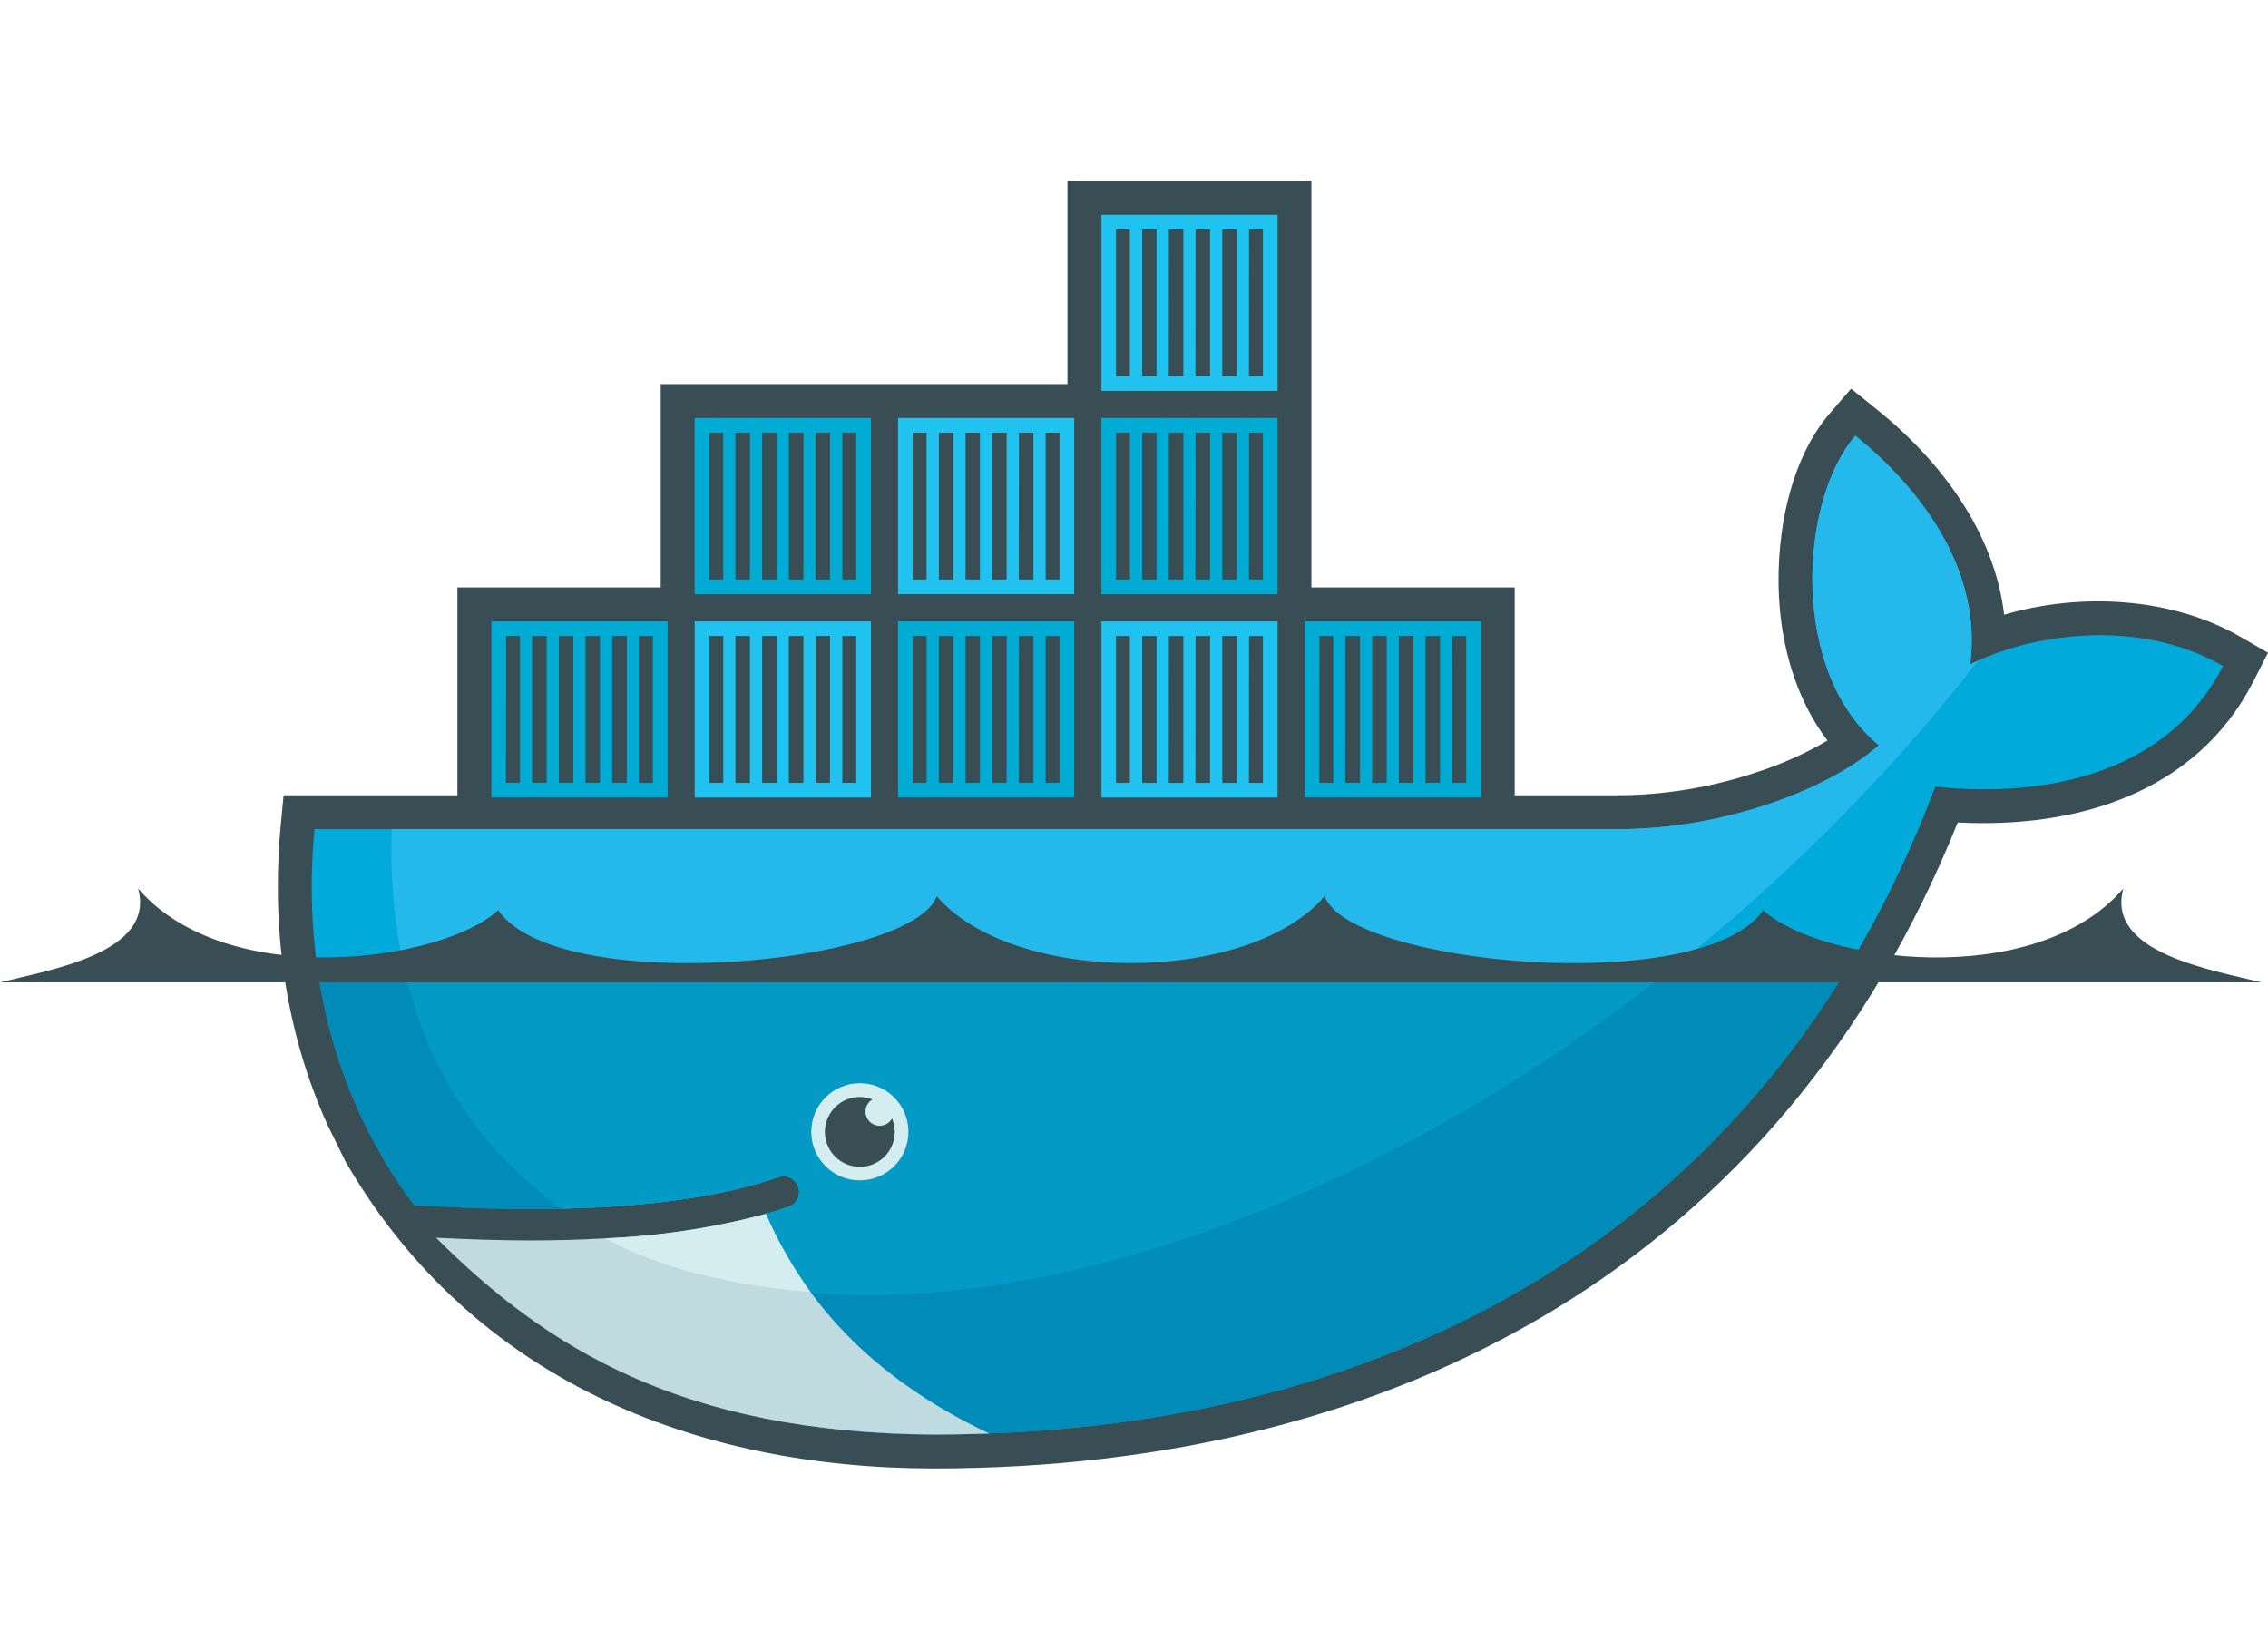
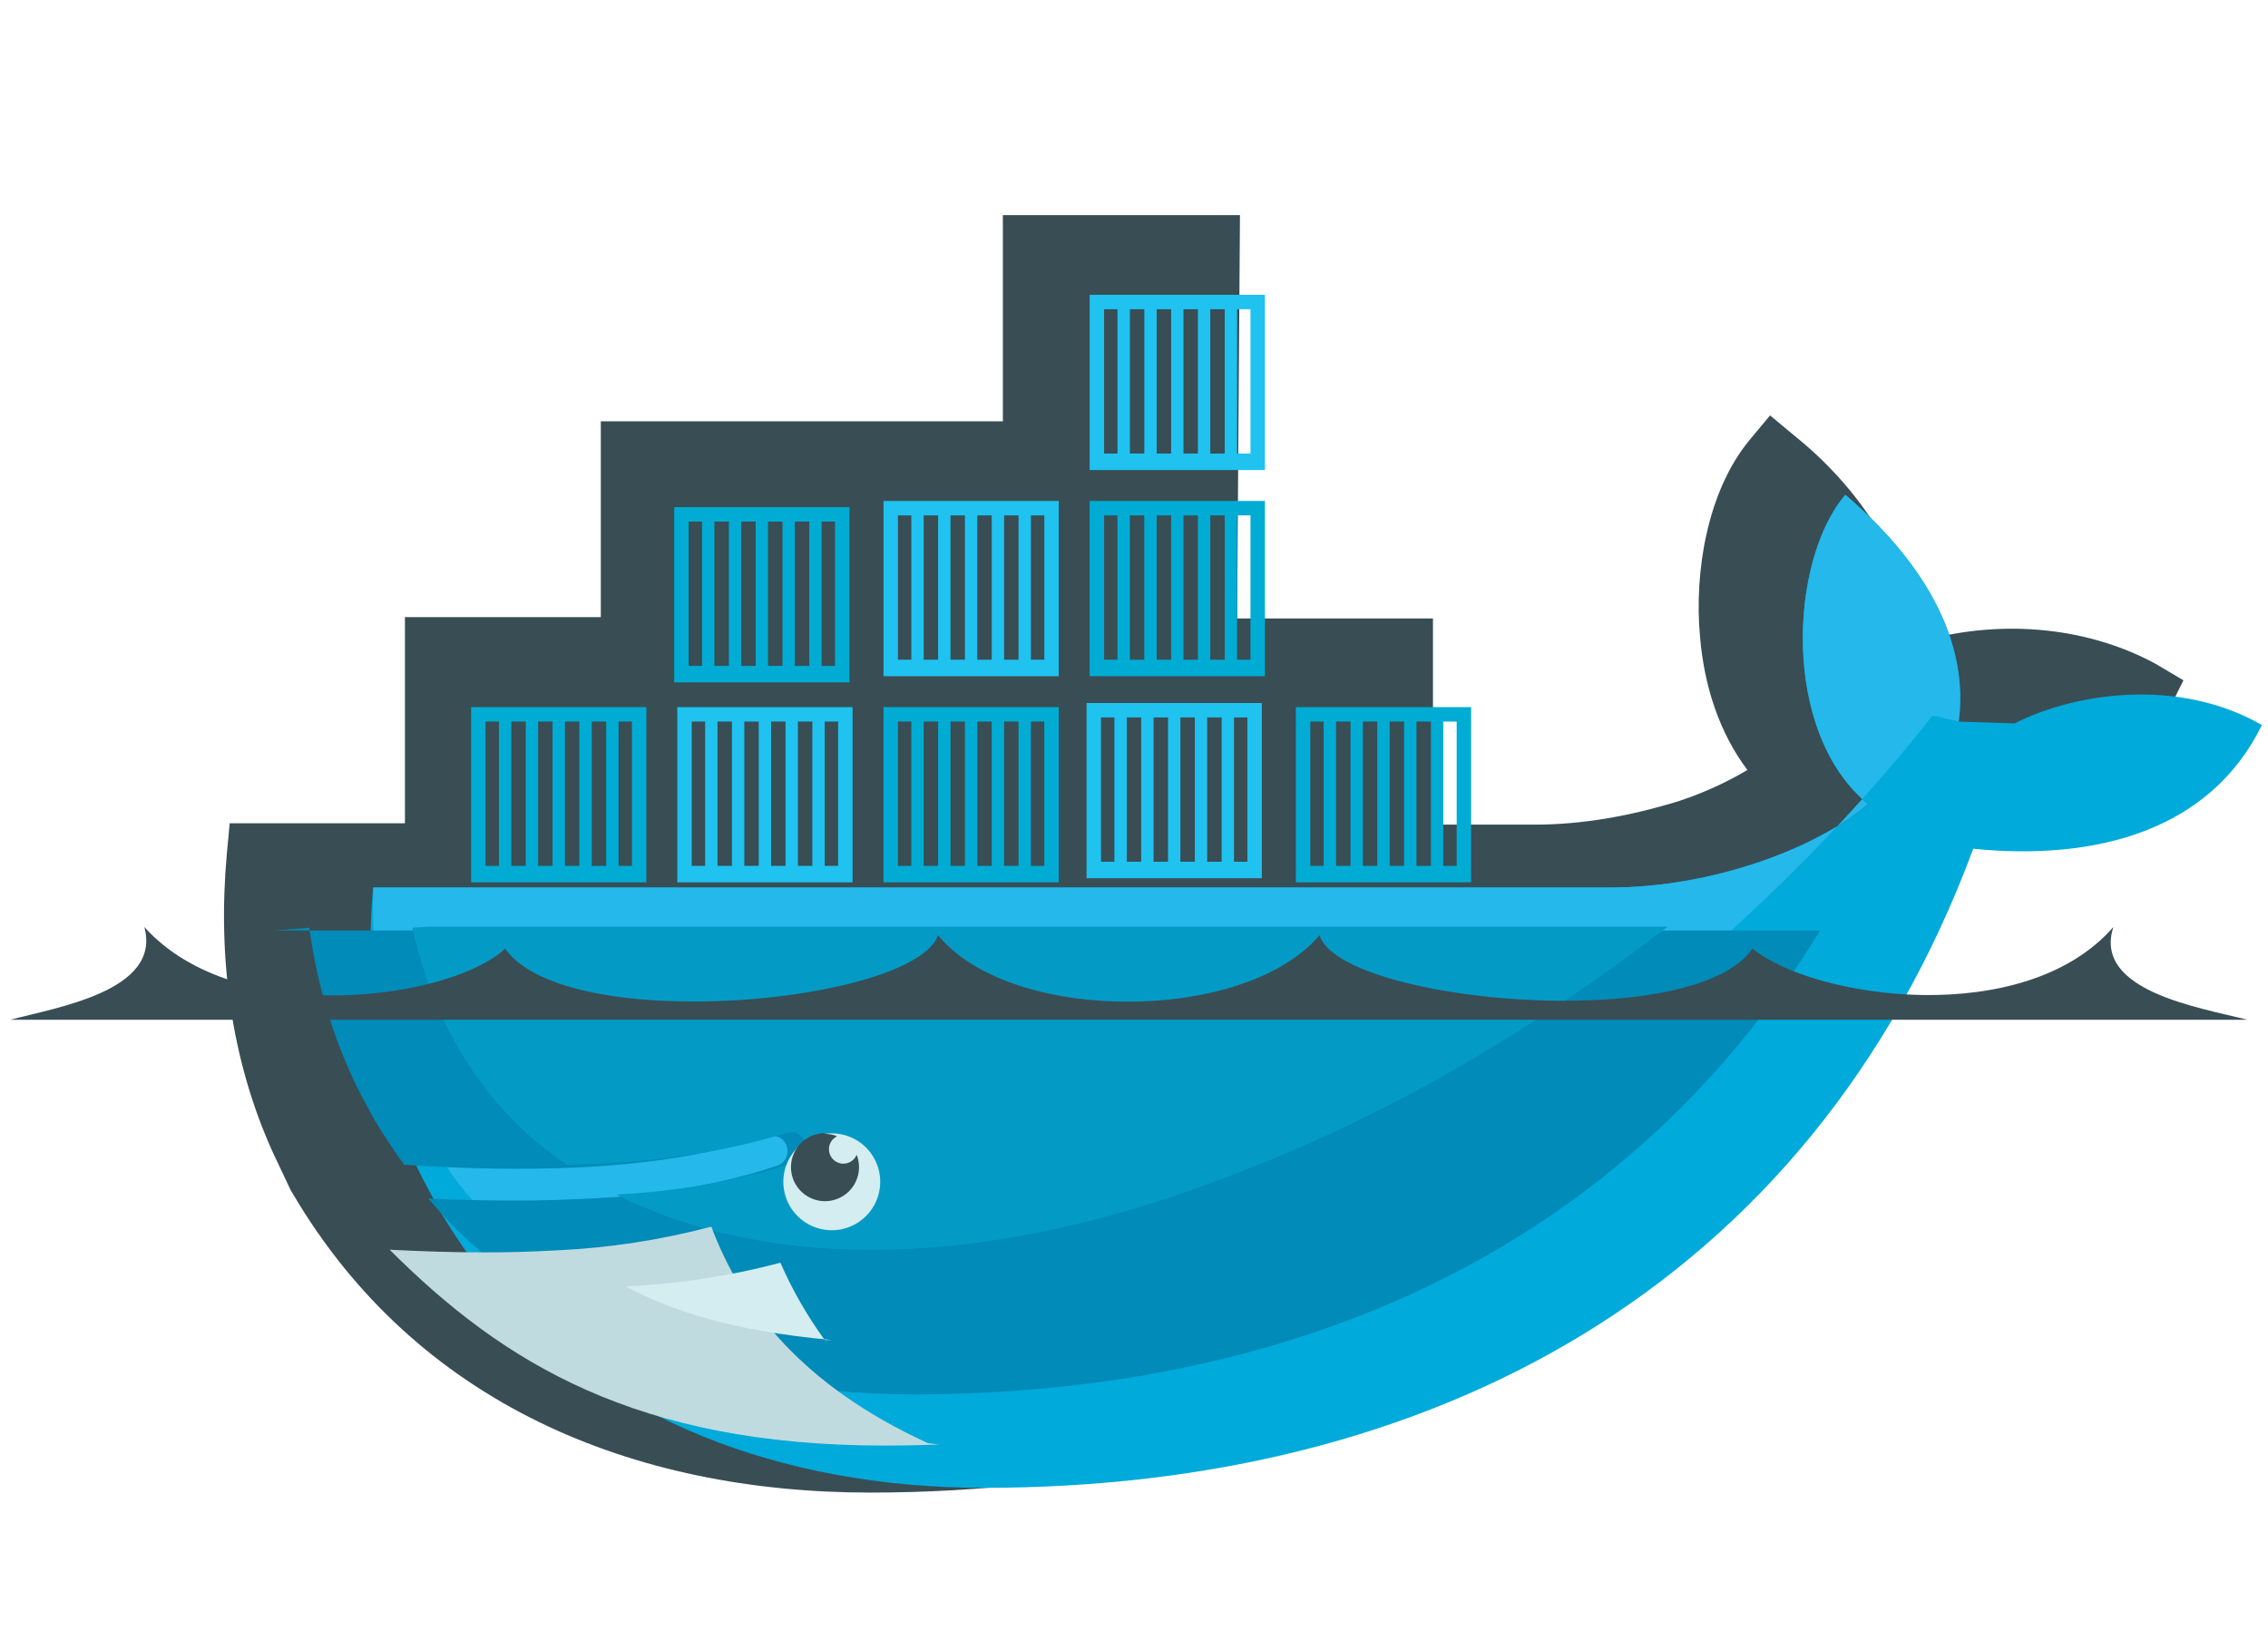
- <svg xmlns="http://www.w3.org/2000/svg" version="1.1" viewBox="0 0 21.753 12.351" height="16" width="22">
-   <g transform="translate(-14.82593,-203.89)" id="layer1">
-     <path id="path200" d="m 27.404,207.79 h 1.95 v 1.994 h 0.987 c 0.455,0 0.923,-0.081 1.355,-0.228 a 3.39,3.39 0 0 0 0.658,-0.297 c -0.275,-0.36 -0.416,-0.813 -0.457,-1.26 -0.056,-0.61 0.067,-1.401 0.478,-1.877 l 0.205,-0.238 0.245,0.197 c 0.615,0.494 1.132,1.184 1.223,1.971 0.74,-0.217 1.61,-0.166 2.263,0.21 l 0.268,0.155 -0.141,0.276 c -0.552,1.077 -1.706,1.41 -2.835,1.352 -1.688,4.205 -5.364,6.196 -9.821,6.196 -2.303,0 -4.415,-0.86 -5.619,-2.904 l -0.02,-0.033 -0.175,-0.357 c -0.406,-0.899 -0.541,-1.884 -0.45,-2.868 l 0.028,-0.295 h 1.667 v -1.994 h 1.95 V 205.84 h 3.901 v -1.95 h 2.34 z" style="clip-rule:evenodd;fill:#394d54;fill-rule:evenodd;stroke-width:1" />
-     <path id="path202" d="m 33.723,208.528 c 0.13,-1.017 -0.63,-1.815 -1.102,-2.194 -0.543,0.629 -0.628,2.275 0.225,2.969 -0.476,0.422 -1.479,0.806 -2.505,0.806 H 17.842 c -0.1,1.071 0.089,2.058 0.518,2.903 l 0.142,0.26 c 0.09,0.153 0.189,0.3 0.295,0.442 0.514,0.034 0.988,0.045 1.421,0.035 0.852,-0.019 1.547,-0.119 2.074,-0.302 a 0.15,0.15 0 1 1 0.098,0.284 4.19,4.19 0 0 1 -0.218,0.069 c -0.415,0.118 -0.86,0.198 -1.434,0.233 0.034,0 -0.035,0.005 -0.036,0.005 l -0.063,0.005 a 16.22,16.22 0 0 1 -1.56,-0.005 l -0.008,0.005 c 1.042,1.17 2.67,1.873 4.71,1.873 4.32,0 7.985,-1.915 9.607,-6.214 1.151,0.118 2.257,-0.175 2.76,-1.158 -0.801,-0.462 -1.832,-0.315 -2.425,-0.016 z" style="fill:#00aada;stroke-width:1" />
-     <path id="path204" d="m 33.723,208.528 c 0.13,-1.017 -0.63,-1.815 -1.102,-2.194 -0.543,0.629 -0.628,2.275 0.225,2.969 -0.476,0.422 -1.479,0.806 -2.505,0.806 H 18.582 c -0.05,1.641 0.558,2.887 1.636,3.64 0.852,-0.019 1.547,-0.119 2.074,-0.302 a 0.15,0.15 0 1 1 0.098,0.284 4.19,4.19 0 0 1 -0.218,0.069 6.86,6.86 0 0 1 -1.472,0.244 l -0.014,-0.014 c 1.47,0.754 3.602,0.752 6.045,-0.187 2.74,-1.053 5.29,-3.059 7.07,-5.353 a 2.151,2.151 0 0 0 -0.078,0.038 z" style="fill:#24b8eb;stroke-width:1" />
-     <path id="path206" d="m 17.866,211.411 c 0.077,0.574 0.245,1.112 0.494,1.601 l 0.142,0.26 c 0.09,0.153 0.189,0.3 0.295,0.442 0.514,0.034 0.988,0.045 1.421,0.035 0.852,-0.019 1.547,-0.119 2.074,-0.302 a 0.15,0.15 0 1 1 0.098,0.284 4.19,4.19 0 0 1 -0.218,0.069 6.86,6.86 0 0 1 -1.47,0.238 c -0.02,0.002 -0.054,0.002 -0.073,0.003 -0.226,0.013 -0.467,0.02 -0.717,0.02 -0.272,0 -0.55,-0.005 -0.851,-0.02 1.041,1.17 2.68,1.875 4.72,1.875 3.699,0 6.916,-1.404 8.784,-4.505 H 17.865 Z" style="fill:#008bb8;stroke-width:1" />
-     <path id="path208" d="m 18.695,211.411 c 0.22,1.008 0.752,1.8 1.523,2.338 0.852,-0.019 1.547,-0.12 2.074,-0.302 a 0.15,0.15 0 1 1 0.098,0.284 4.19,4.19 0 0 1 -0.218,0.069 6.962,6.962 0 0 1 -1.48,0.238 c 1.47,0.754 3.596,0.744 6.04,-0.195 1.478,-0.568 2.9,-1.414 4.177,-2.432 H 18.696 Z" style="fill:#039bc6;stroke-width:1" />
-     <g id="g224" style="clip-rule:evenodd;fill-rule:evenodd" transform="matrix(0.9999956,0,0,0.9999956,-242.2829,175.5931)">
-       <path id="path210" d="m 263.238,32.663 h 0.134 v 1.409 h -0.134 z m -0.256,0 h 0.14 v 1.409 h -0.14 z m -0.256,0 h 0.139 v 1.409 h -0.139 z m -0.256,0 h 0.139 v 1.409 h -0.139 z m -0.256,0 h 0.139 v 1.409 h -0.139 z m -0.25,0 h 0.133 v 1.409 h -0.134 z m -0.141,-0.14 h 1.69 v 1.69 h -1.69 z m 3.366,-1.81 h 0.133 v 1.408 h -0.133 z m -0.256,0 h 0.138 v 1.408 h -0.138 z m -0.257,0 h 0.14 v 1.408 h -0.14 z m -0.256,0 h 0.14 v 1.408 h -0.14 z m -0.256,0 h 0.139 v 1.408 h -0.139 z m -0.25,0 h 0.133 v 1.408 h -0.133 z m -0.141,-0.141 h 1.69 v 1.69 h -1.69 z" style="fill:#00acd3" />
-       <path id="path212" d="m 265.189,32.663 h 0.133 v 1.409 h -0.133 z m -0.256,0 h 0.138 v 1.409 h -0.138 z m -0.257,0 h 0.14 v 1.409 h -0.14 z m -0.256,0 h 0.14 v 1.409 h -0.14 z m -0.256,0 h 0.139 v 1.409 h -0.139 z m -0.25,0 h 0.133 v 1.409 h -0.133 z m -0.141,-0.14 h 1.69 v 1.69 h -1.69 z" style="fill:#20c2ef" />
-       <path id="path214" d="m 267.139,32.663 h 0.133 v 1.409 h -0.133 z m -0.256,0 h 0.139 v 1.409 h -0.14 z m -0.256,0 h 0.138 v 1.409 h -0.138 z m -0.256,0 h 0.138 v 1.409 h -0.138 z m -0.256,0 h 0.138 v 1.409 h -0.138 z m -0.251,0 h 0.133 v 1.409 h -0.133 z m -0.141,-0.14 h 1.69 v 1.69 h -1.69 z" style="fill:#00acd3" />
-       <path id="path216" d="m 267.139,30.713 h 0.133 v 1.408 h -0.133 z m -0.256,0 h 0.139 v 1.408 h -0.14 z m -0.256,0 h 0.138 v 1.408 h -0.138 z m -0.256,0 h 0.138 v 1.408 h -0.138 z m -0.256,0 h 0.138 v 1.408 h -0.138 z m -0.251,0 h 0.133 v 1.408 h -0.133 z m -0.141,-0.141 h 1.69 v 1.69 h -1.69 z m 3.367,2.091 h 0.133 v 1.409 h -0.134 z m -0.257,0 h 0.139 v 1.409 h -0.139 z m -0.256,0 h 0.139 v 1.409 h -0.14 z m -0.256,0 h 0.139 v 1.409 h -0.14 z m -0.256,0 h 0.138 v 1.409 h -0.138 z m -0.251,0 h 0.133 v 1.409 h -0.133 z m -0.14,-0.14 h 1.69 v 1.69 h -1.69 z" style="fill:#20c2ef" />
-       <path id="path218" d="m 269.09,30.713 h 0.133 v 1.408 h -0.134 z m -0.257,0 h 0.139 v 1.408 h -0.139 z m -0.256,0 h 0.139 v 1.408 h -0.14 z m -0.256,0 h 0.139 v 1.408 h -0.14 z m -0.256,0 h 0.138 v 1.408 h -0.138 z m -0.251,0 h 0.133 v 1.408 h -0.133 z m -0.14,-0.141 h 1.69 v 1.69 h -1.69 z" style="fill:#00acd3" />
-       <path id="path220" d="m 269.09,28.762 h 0.133 v 1.41 h -0.134 z m -0.257,0 h 0.139 v 1.41 h -0.139 z m -0.256,0 h 0.139 v 1.41 h -0.14 z m -0.256,0 h 0.139 v 1.41 h -0.14 z m -0.256,0 h 0.138 v 1.41 h -0.138 z m -0.251,0 h 0.133 v 1.41 h -0.133 z m -0.14,-0.14 h 1.69 v 1.69 h -1.69 z" style="fill:#20c2ef" />
-       <path id="path222" d="m 271.04,32.663 h 0.133 v 1.409 h -0.134 z m -0.257,0 h 0.139 v 1.409 h -0.139 z m -0.256,0 h 0.139 v 1.409 h -0.139 z m -0.256,0 h 0.139 v 1.409 h -0.139 z m -0.256,0 h 0.139 v 1.409 h -0.14 z m -0.25,0 h 0.133 v 1.409 h -0.134 z m -0.142,-0.14 h 1.69 v 1.69 h -1.69 z" style="fill:#00acd3" />
+ <svg xmlns="http://www.w3.org/2000/svg" width="22" height="16" version="1.1" viewBox="0 0 22 12">
+   <g transform="translate(-15 -204)">
+     <g>
+       <path d="m27 208h1.9v2h0.99c0.45 0 0.92-0.081 1.4-0.23a3.4 3.4 0 0 0 0.66-0.3c-0.27-0.36-0.42-0.81-0.46-1.3-0.056-0.61 0.067-1.4 0.48-1.9l0.2-0.24 0.24 0.2c0.61 0.49 1.1 1.2 1.2 2 0.74-0.22 1.6-0.17 2.3 0.21l0.27 0.16-0.14 0.28c-0.55 1.1-1.7 1.4-2.8 1.4-1.7 4.2-5.4 6.2-9.8 6.2-2.3 0-4.4-0.86-5.6-2.9l-0.02-0.033-0.17-0.36c-0.41-0.9-0.54-1.9-0.45-2.9l0.028-0.3h1.7v-2h1.9v-1.9h3.9v-2h2.3z" clip-rule="evenodd" fill="#394d54" fill-rule="evenodd" />
+       <path d="m34 209c0.13-1-0.63-1.8-1.1-2.2-0.54 0.63-0.63 2.3 0.22 3-0.48 0.42-1.5 0.81-2.5 0.81h-12c-0.1 1.1 0.089 2.1 0.52 2.9l0.14 0.26c0.09 0.15 0.19 0.3 0.29 0.44 0.51 0.034 0.99 0.045 1.4 0.035 0.85-0.019 1.5-0.12 2.1-0.3a0.15 0.15 0 1 1 0.098 0.28 4.2 4.2 0 0 1-0.22 0.069c-0.41 0.12-0.86 0.2-1.4 0.23 0.034 0-0.035 5e-3 -0.036 5e-3l-0.063 5e-3a16 16 0 0 1-1.6-5e-3l-8e-3 5e-3c1 1.2 2.7 1.9 4.7 1.9 4.3 0 8-1.9 9.6-6.2 1.2 0.12 2.3-0.18 2.8-1.2-0.8-0.46-1.8-0.32-2.4-0.016z" fill="#00aada" />
+       <path d="m34 209c0.13-1-0.63-1.8-1.1-2.2-0.54 0.63-0.63 2.3 0.22 3-0.48 0.42-1.5 0.81-2.5 0.81h-12c-0.05 1.6 0.56 2.9 1.6 3.6 0.85-0.019 1.5-0.12 2.1-0.3a0.15 0.15 0 1 1 0.098 0.28 4.2 4.2 0 0 1-0.22 0.069 6.9 6.9 0 0 1-1.5 0.24l-0.014-0.014c1.5 0.75 3.6 0.75 6-0.19 2.7-1.1 5.3-3.1 7.1-5.4a2.2 2.2 0 0 0-0.078 0.038z" fill="#24b8eb" />
+       <path d="m18 211c0.077 0.57 0.24 1.1 0.49 1.6l0.14 0.26c0.09 0.15 0.19 0.3 0.29 0.44 0.51 0.034 0.99 0.045 1.4 0.035 0.85-0.019 1.5-0.12 2.1-0.3a0.15 0.15 0 1 1 0.098 0.28 4.2 4.2 0 0 1-0.22 0.069 6.9 6.9 0 0 1-1.5 0.24c-0.02 2e-3 -0.054 2e-3 -0.073 3e-3 -0.23 0.013-0.47 0.02-0.72 0.02-0.27 0-0.55-5e-3 -0.85-0.02 1 1.2 2.7 1.9 4.7 1.9 3.7 0 6.9-1.4 8.8-4.5h-15z" fill="#008bb8" />
+       <path d="m19 211c0.22 1 0.75 1.8 1.5 2.3 0.85-0.019 1.5-0.12 2.1-0.3a0.15 0.15 0 1 1 0.098 0.28 4.2 4.2 0 0 1-0.22 0.069 7 7 0 0 1-1.5 0.24c1.5 0.75 3.6 0.74 6-0.2 1.5-0.57 2.9-1.4 4.2-2.4h-12z" fill="#039bc6" />
    </g>
-     <path id="path226" d="m 23.073,212.546 a 0.466,0.466 0 1 1 0,0.932 0.466,0.466 0 0 1 0,-0.932" style="clip-rule:evenodd;fill:#d4edf1;fill-rule:evenodd;stroke-width:1" />
-     <path id="path228" d="m 23.073,212.678 c 0.043,0 0.083,0.008 0.121,0.023 a 0.136,0.136 0 1 0 0.188,0.183 0.335,0.335 0 1 1 -0.309,-0.206 m -8.247,-1.099 h 21.69 c -0.472,-0.12 -1.494,-0.281 -1.325,-0.9 -0.86,0.994 -2.93,0.697 -3.453,0.207 -0.582,0.844 -3.97,0.523 -4.207,-0.134 -0.73,0.856 -2.99,0.856 -3.72,0 -0.237,0.657 -3.625,0.978 -4.207,0.134 -0.523,0.49 -2.594,0.787 -3.453,-0.207 0.169,0.619 -0.853,0.78 -1.325,0.9" style="clip-rule:evenodd;fill:#394d54;fill-rule:evenodd;stroke-width:1" />
-     <path id="path230" d="m 24.313,215.906 c -1.155,-0.548 -1.789,-1.293 -2.142,-2.106 a 7.15,7.15 0 0 1 -1.543,0.234 c -0.226,0.013 -0.463,0.02 -0.713,0.02 -0.287,0 -0.59,-0.01 -0.907,-0.026 1.059,1.058 2.362,1.873 4.774,1.888 0.178,0 0.355,-0.004 0.53,-0.01 z" style="fill:#bfdbe0;stroke-width:1" />
-     <path id="path232" d="m 22.6,214.55 a 4.045,4.045 0 0 1 -0.428,-0.75 7.15,7.15 0 0 1 -1.544,0.234 c 0.411,0.223 1,0.43 1.972,0.516 z" style="fill:#d4edf1;stroke-width:1" />
+     <g clip-rule="evenodd" fill-rule="evenodd">
+       <g transform="matrix(1 0 0 1 -242 176)">
+         <path d="m263 33h0.13v1.4h-0.13zm-0.26 0h0.14v1.4h-0.14zm-0.26 0h0.14v1.4h-0.14zm-0.26 0h0.14v1.4h-0.14zm-0.26 0h0.14v1.4h-0.14zm-0.25 0h0.13v1.4h-0.13zm-0.14-0.14h1.7v1.7h-1.7zm3.4-1.8h0.13v1.4h-0.13zm-0.26 0h0.14v1.4h-0.14zm-0.26 0h0.14v1.4h-0.14zm-0.26 0h0.14v1.4h-0.14zm-0.26 0h0.14v1.4h-0.14zm-0.25 0h0.13v1.4h-0.13zm-0.14-0.14h1.7v1.7h-1.7z" fill="#00acd3" />
+         <path d="m265 33h0.13v1.4h-0.13zm-0.26 0h0.14v1.4h-0.14zm-0.26 0h0.14v1.4h-0.14zm-0.26 0h0.14v1.4h-0.14zm-0.26 0h0.14v1.4h-0.14zm-0.25 0h0.13v1.4h-0.13zm-0.14-0.14h1.7v1.7h-1.7z" fill="#20c2ef" />
+         <path d="m267 33h0.13v1.4h-0.13zm-0.26 0h0.14v1.4h-0.14zm-0.26 0h0.14v1.4h-0.14zm-0.26 0h0.14v1.4h-0.14zm-0.26 0h0.14v1.4h-0.14zm-0.25 0h0.13v1.4h-0.13zm-0.14-0.14h1.7v1.7h-1.7z" fill="#00acd3" />
+         <path d="m267 31h0.13v1.4h-0.13zm-0.26 0h0.14v1.4h-0.14zm-0.26 0h0.14v1.4h-0.14zm-0.26 0h0.14v1.4h-0.14zm-0.26 0h0.14v1.4h-0.14zm-0.25 0h0.13v1.4h-0.13zm-0.14-0.14h1.7v1.7h-1.7zm3.4 2.1h0.13v1.4h-0.13zm-0.26 0h0.14v1.4h-0.14zm-0.26 0h0.14v1.4h-0.14zm-0.26 0h0.14v1.4h-0.14zm-0.26 0h0.14v1.4h-0.14zm-0.25 0h0.13v1.4h-0.13zm-0.14-0.14h1.7v1.7h-1.7z" fill="#20c2ef" />
+         <path d="m269 31h0.13v1.4h-0.13zm-0.26 0h0.14v1.4h-0.14zm-0.26 0h0.14v1.4h-0.14zm-0.26 0h0.14v1.4h-0.14zm-0.26 0h0.14v1.4h-0.14zm-0.25 0h0.13v1.4h-0.13zm-0.14-0.14h1.7v1.7h-1.7z" fill="#00acd3" />
+         <path d="m269 29h0.13v1.4h-0.13zm-0.26 0h0.14v1.4h-0.14zm-0.26 0h0.14v1.4h-0.14zm-0.26 0h0.14v1.4h-0.14zm-0.26 0h0.14v1.4h-0.14zm-0.25 0h0.13v1.4h-0.13zm-0.14-0.14h1.7v1.7h-1.7z" fill="#20c2ef" />
+         <path d="m271 33h0.13v1.4h-0.13zm-0.26 0h0.14v1.4h-0.14zm-0.26 0h0.14v1.4h-0.14zm-0.26 0h0.14v1.4h-0.14zm-0.26 0h0.14v1.4h-0.14zm-0.25 0h0.13v1.4h-0.13zm-0.14-0.14h1.7v1.7h-1.7z" fill="#00acd3" />
+       </g>
+       <path d="m23 213a0.47 0.47 0 1 1 0 0.93 0.47 0.47 0 0 1 0-0.93" fill="#d4edf1" />
+       <path d="m23 213c0.043 0 0.083 8e-3 0.12 0.023a0.14 0.14 0 1 0 0.19 0.18 0.33 0.33 0 1 1-0.31-0.21m-8.2-1.1h22c-0.47-0.12-1.5-0.28-1.3-0.9-0.86 0.99-2.9 0.7-3.5 0.21-0.58 0.84-4 0.52-4.2-0.13-0.73 0.86-3 0.86-3.7 0-0.24 0.66-3.6 0.98-4.2 0.13-0.52 0.49-2.6 0.79-3.5-0.21 0.17 0.62-0.85 0.78-1.3 0.9" fill="#394d54" />
+     </g>
+     <path d="m24 216c-1.2-0.55-1.8-1.3-2.1-2.1a7.1 7.1 0 0 1-1.5 0.23c-0.23 0.013-0.46 0.02-0.71 0.02-0.29 0-0.59-0.01-0.91-0.026 1.1 1.1 2.4 1.9 4.8 1.9 0.18 0 0.35-4e-3 0.53-0.01z" fill="#bfdbe0" />
+     <path d="m23 215a4 4 0 0 1-0.43-0.75 7.1 7.1 0 0 1-1.5 0.23c0.41 0.22 1 0.43 2 0.52z" fill="#d4edf1" />
  </g>
</svg>
